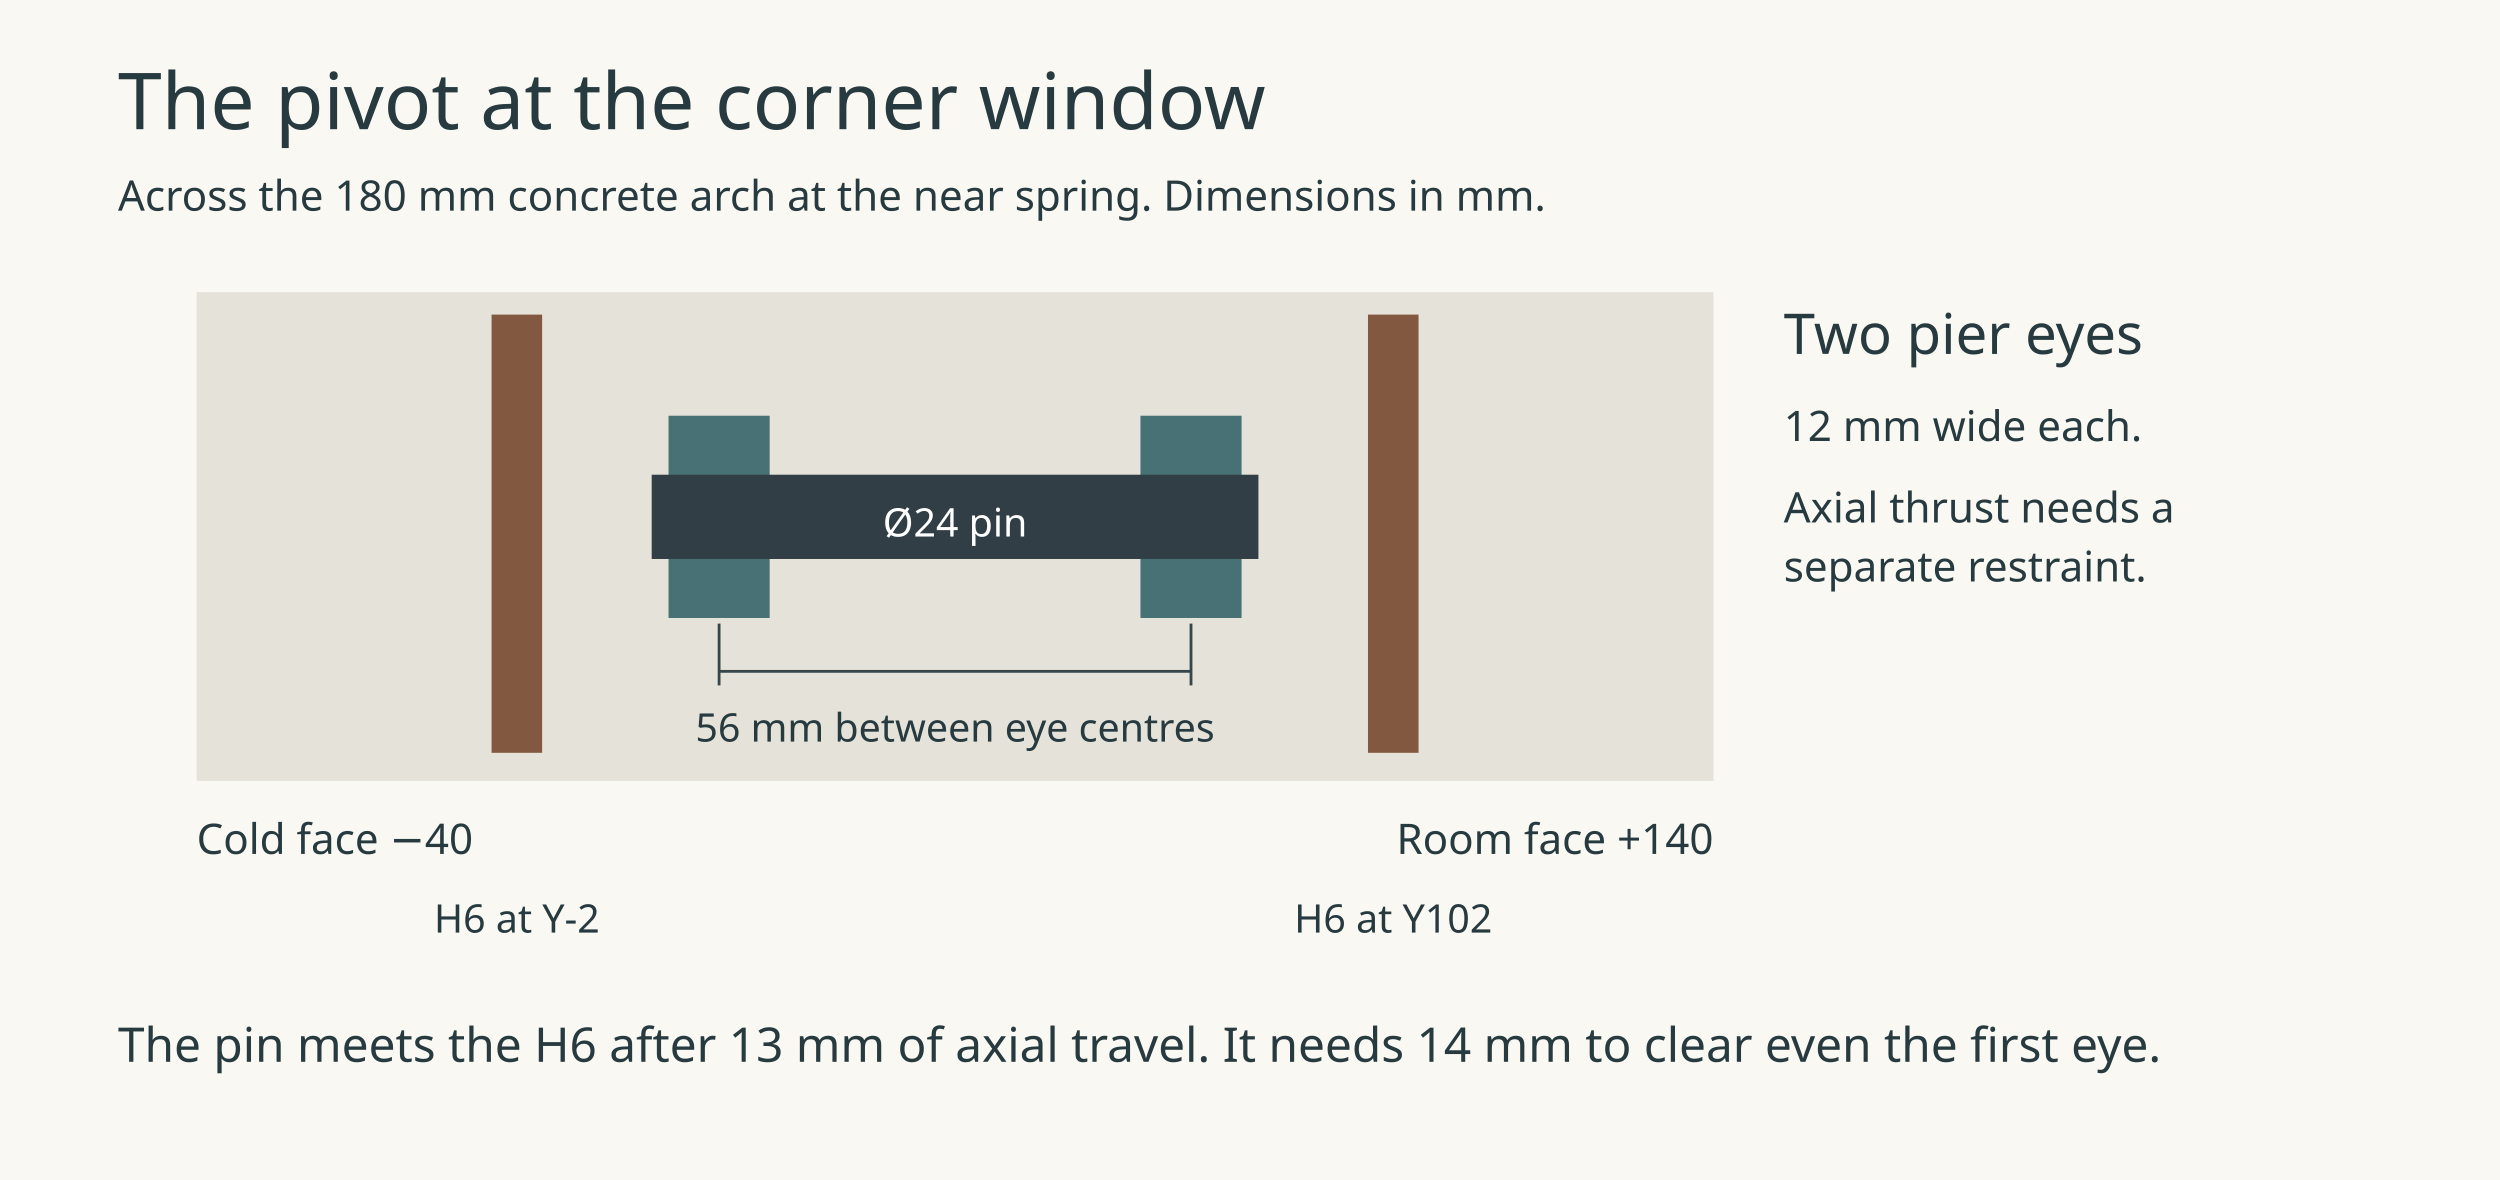
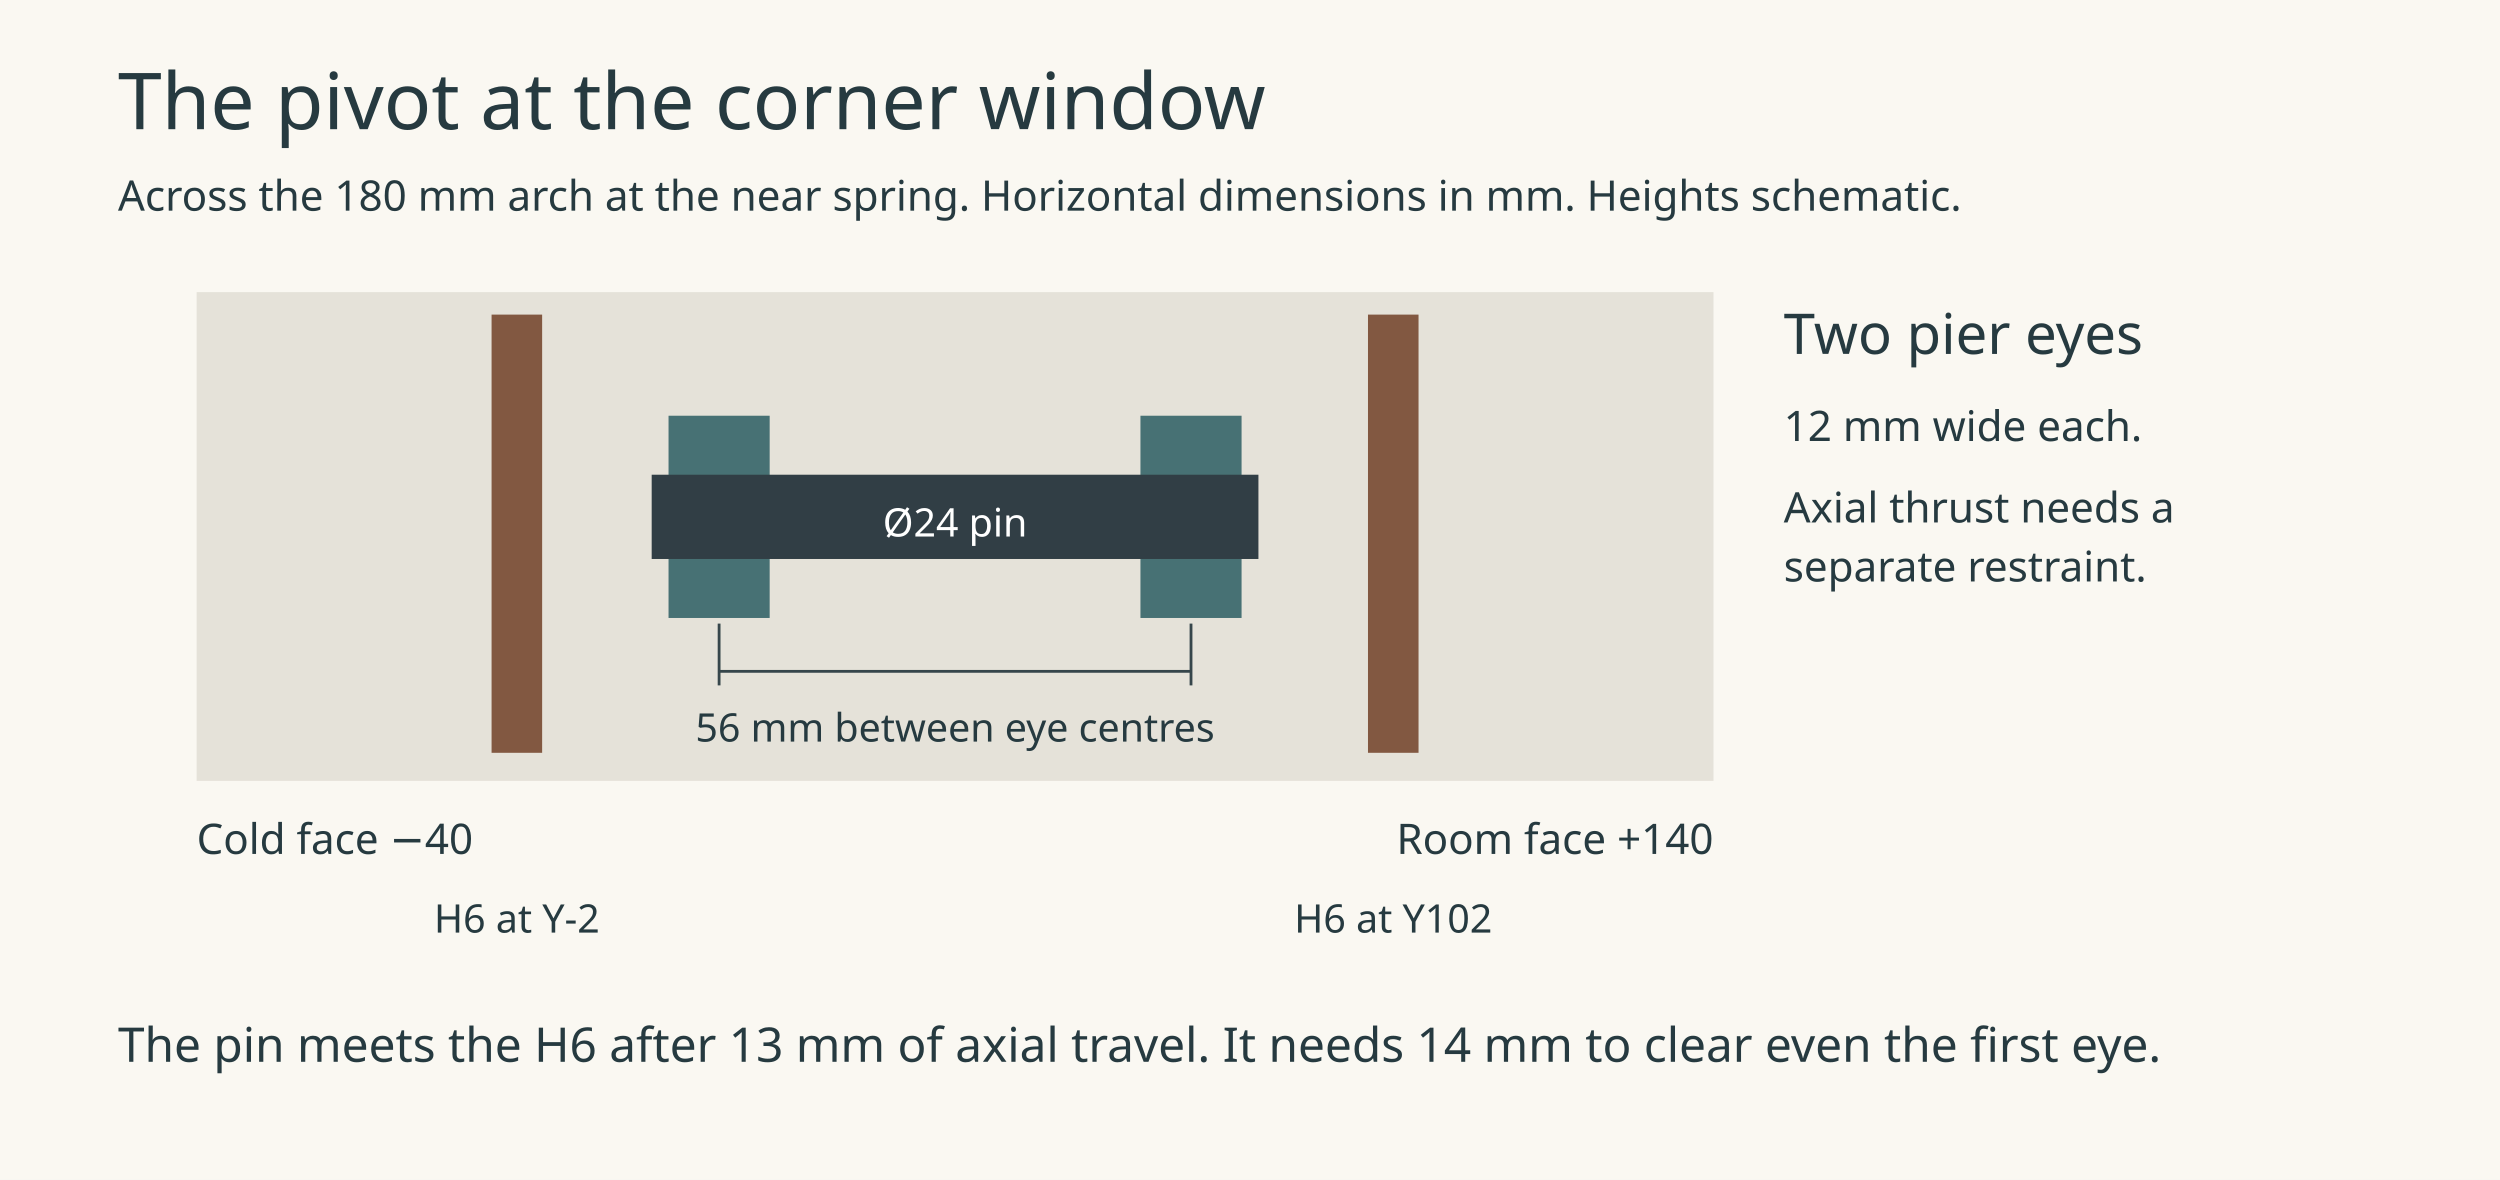
<svg xmlns="http://www.w3.org/2000/svg" viewBox="0 0 890 420" role="img" aria-labelledby="title description">
  <rect width="890" height="420" fill="#faf8f2" />
  <g fill="#263a40" font-family="sans-serif">
    <text x="42" y="46" font-size="28" text-anchor="start">The pivot at the corner window</text>
-     <text x="42" y="75" font-size="15" text-anchor="start">Across the 180 mm concrete arch at the near spring. Dimensions in mm.</text>
+     <text x="42" y="75" font-size="15" text-anchor="start">Across the 180 mm arch at the near spring. Horizontal dimensions in mm. Heights schematic.</text>
    <rect x="70" y="104" width="540" height="174" fill="#e5e2d9" />
    <text x="70" y="304" font-size="15" text-anchor="start">Cold face −40</text>
    <text x="610" y="304" font-size="15" text-anchor="end">Room face +140</text>
    <rect x="175" y="112" width="18" height="156" fill="#825841" />
    <text x="184.0" y="332" font-size="14" text-anchor="middle">H6 at Y-2</text>
    <rect x="487" y="112" width="18" height="156" fill="#825841" />
    <text x="496.0" y="332" font-size="14" text-anchor="middle">H6 at Y102</text>
    <rect x="238" y="148" width="36" height="72" fill="#477174" />
    <rect x="406" y="148" width="36" height="72" fill="#477174" />
    <rect x="232" y="169" width="216" height="30" fill="#313e45" />
    <text fill="white" x="340.0" y="191" font-size="14" text-anchor="middle">Ø24 pin</text>
    <text x="635" y="126" font-size="20" text-anchor="start">Two pier eyes</text>
    <text x="635" y="157" font-size="15" text-anchor="start">12 mm wide each.</text>
    <text x="635" y="186" font-size="15" text-anchor="start">Axial thrust needs a</text>
    <text x="635" y="207" font-size="15" text-anchor="start">separate restraint.</text>
    <path d="M256.0 222v22" stroke="#36464b" />
    <path d="M424.0 222v22" stroke="#36464b" />
    <path d="M256.0 239H424.0" stroke="#36464b" />
    <text x="340.0" y="264" font-size="14" text-anchor="middle">56 mm between eye centres</text>
    <text x="42" y="378" font-size="17" text-anchor="start">The pin meets the H6 after 13 mm of axial travel. It needs 14 mm to clear even the first eye.</text>
  </g>
</svg>
